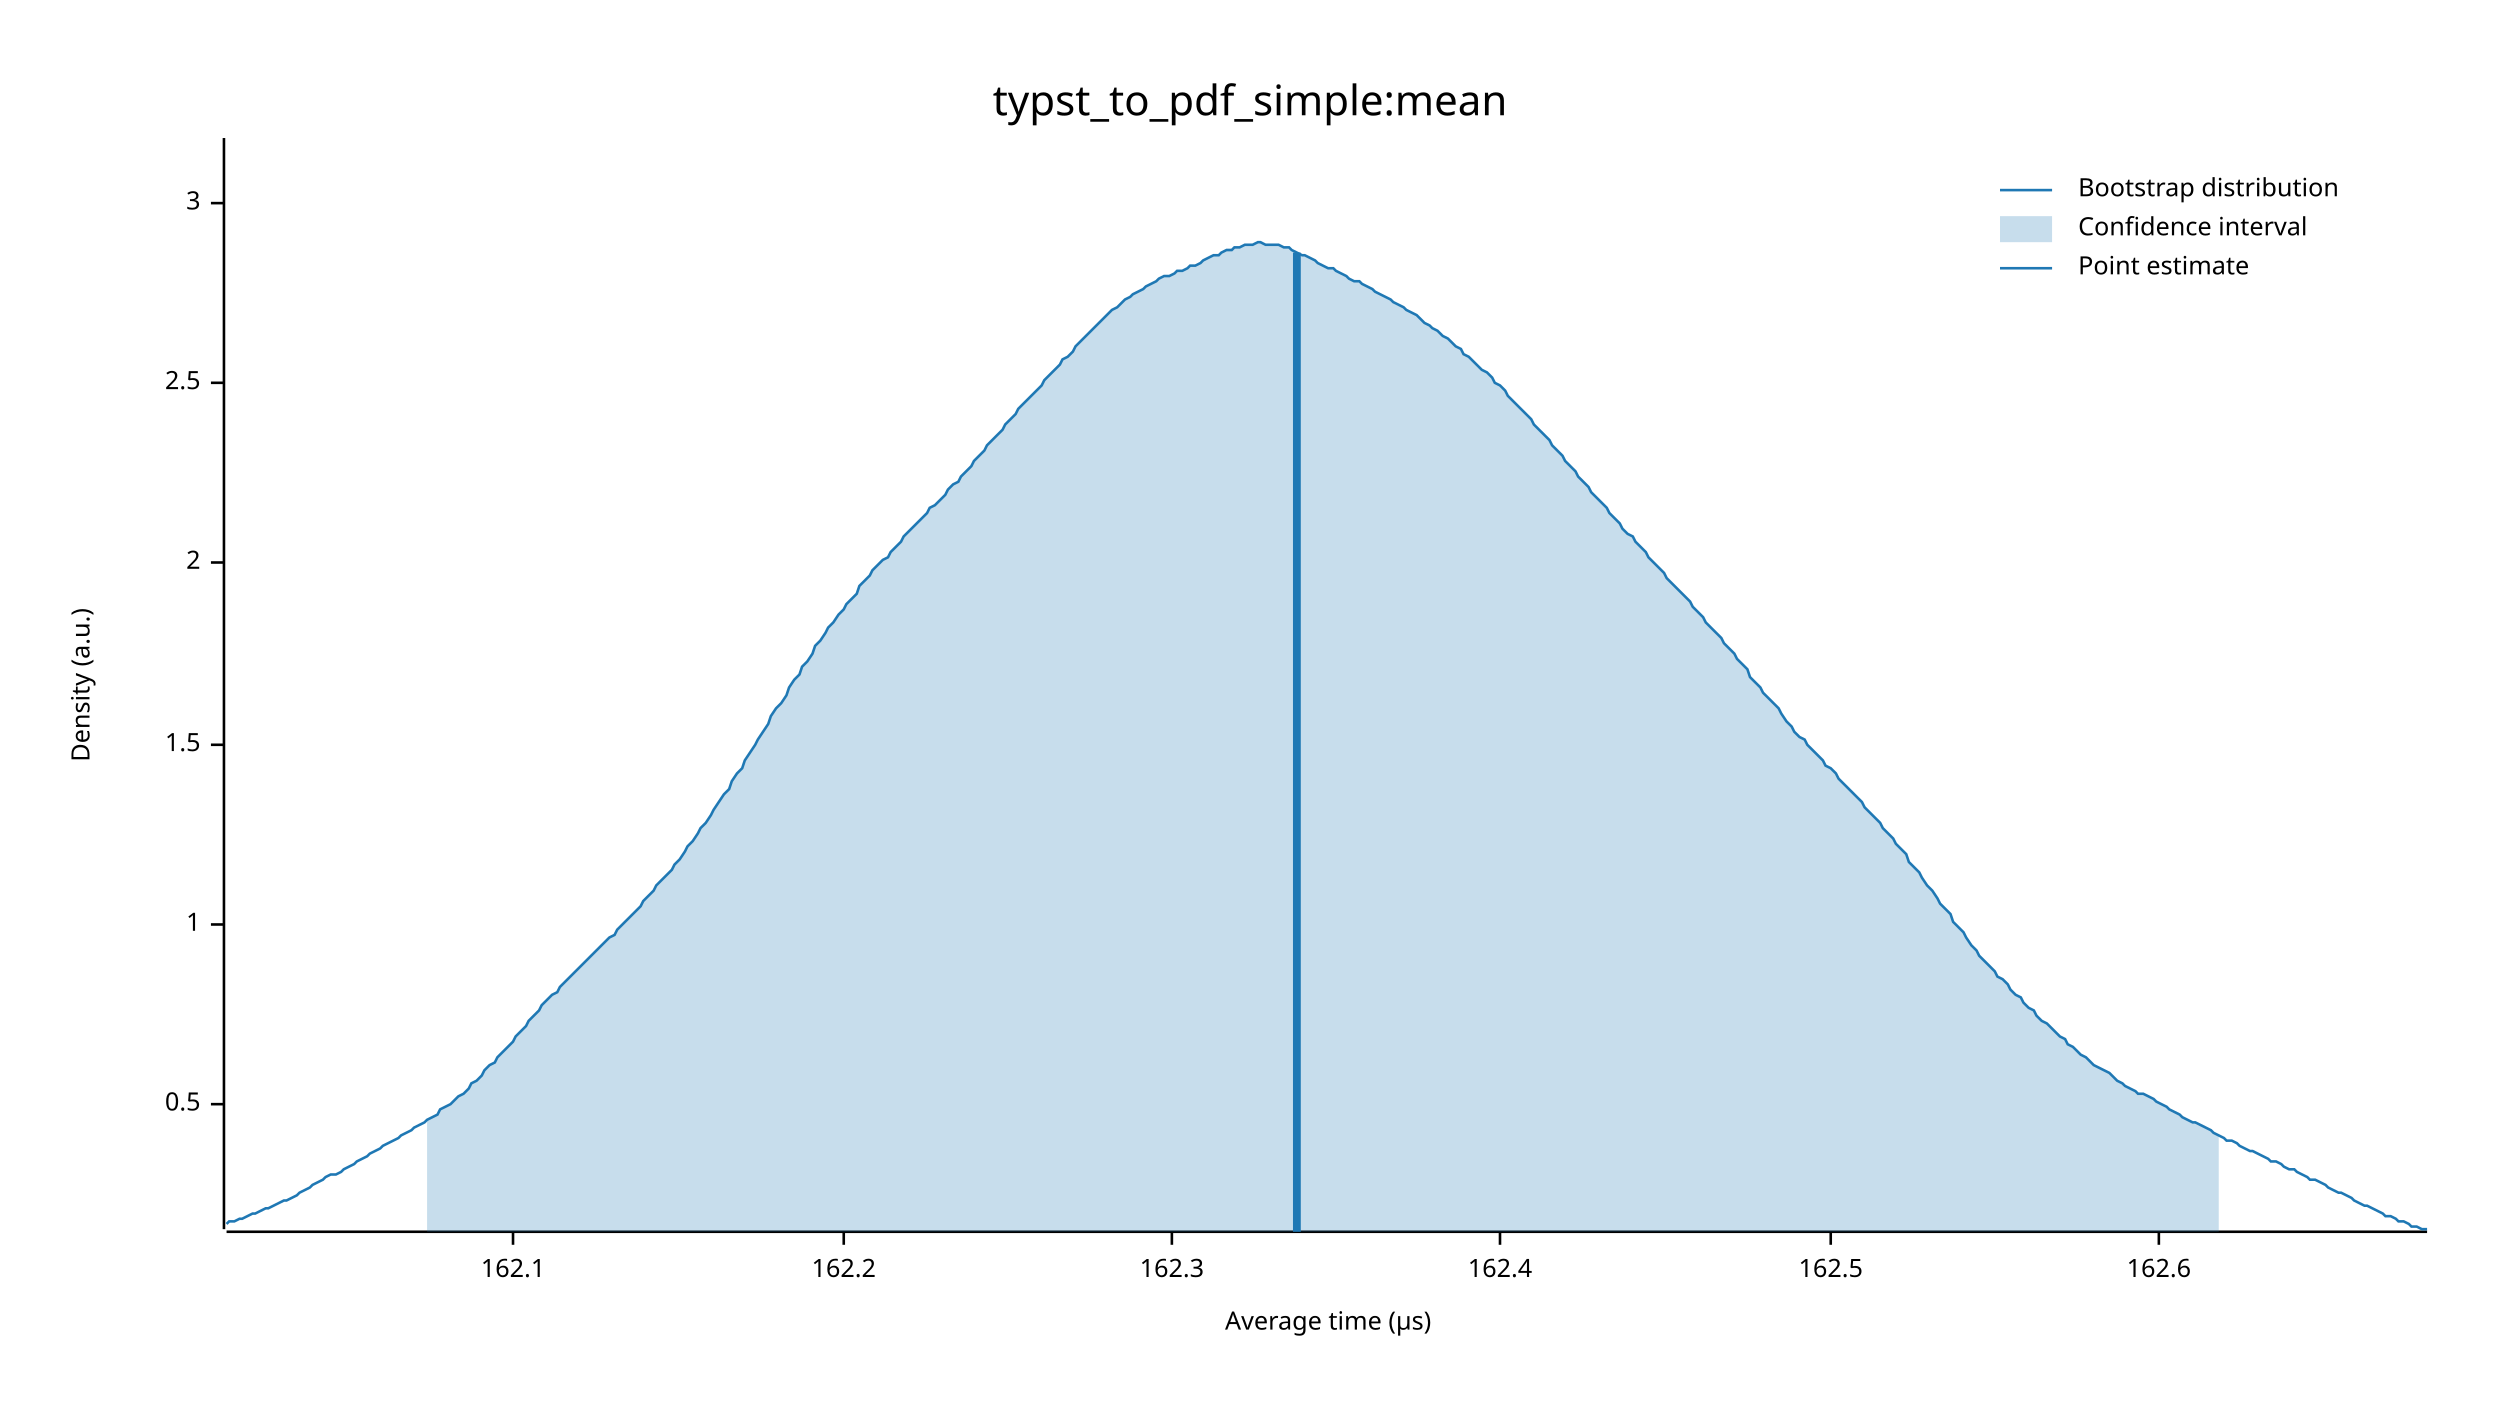
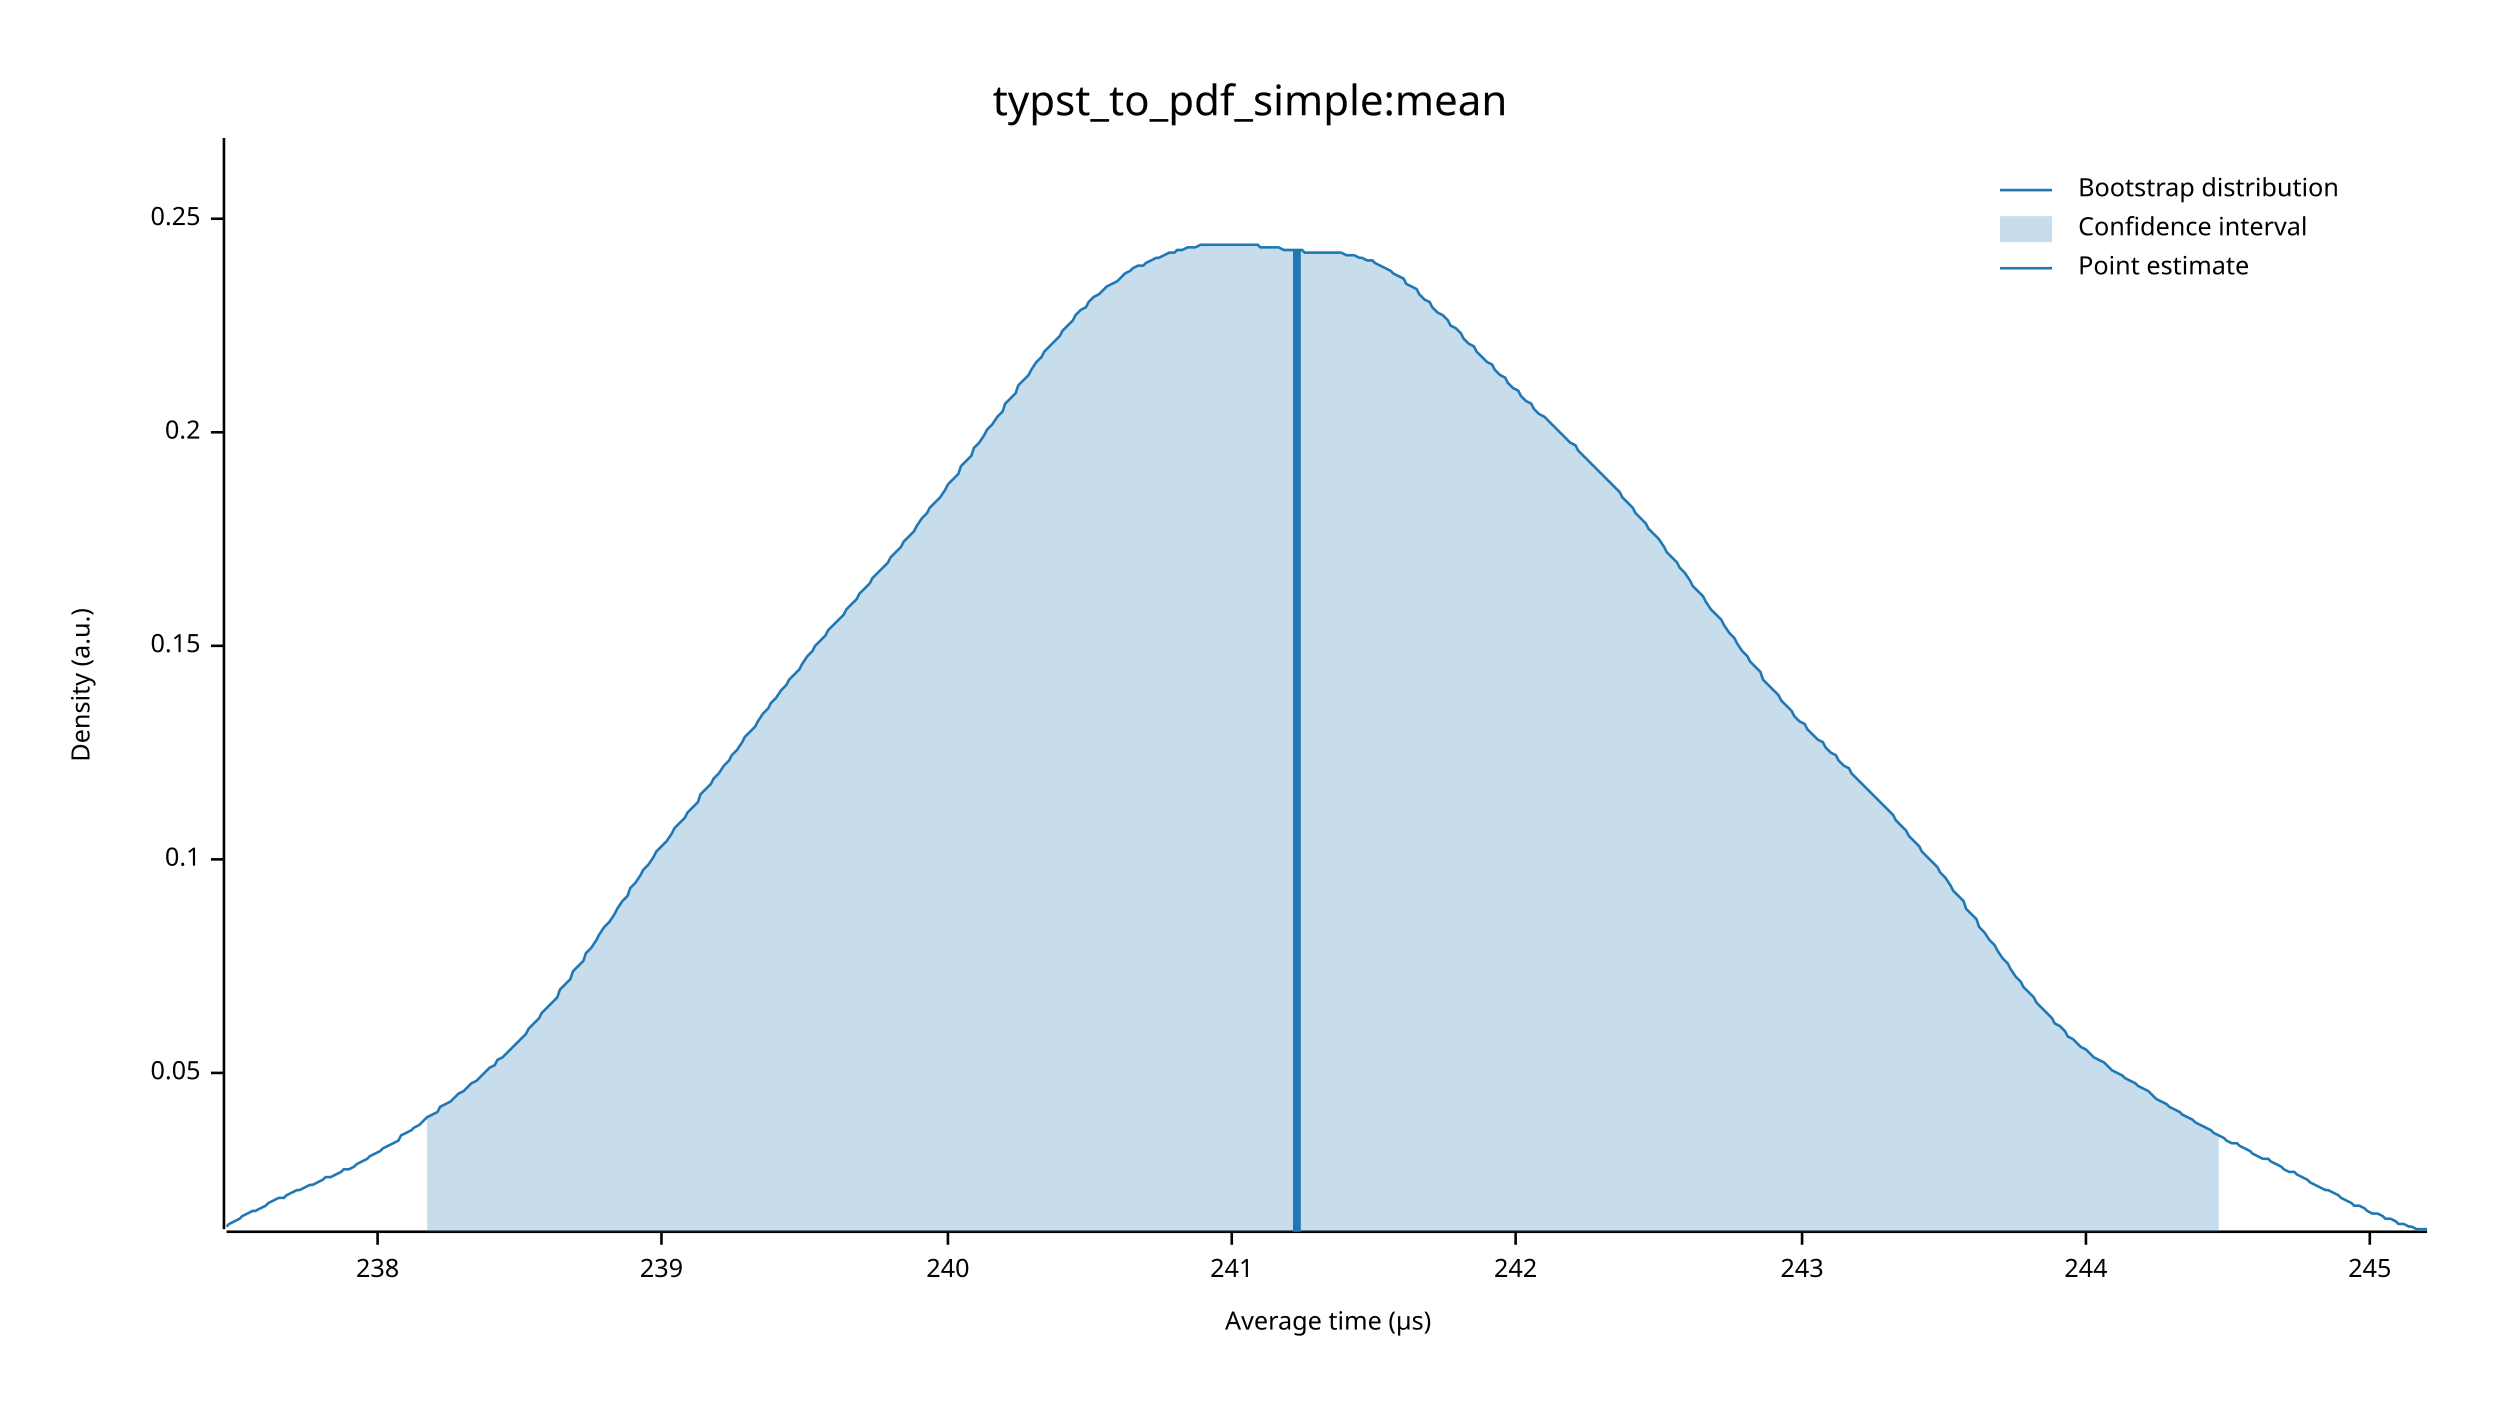
<svg xmlns="http://www.w3.org/2000/svg" width="960" height="540" viewBox="0 0 960 540">
  <text x="480" y="32" dy="0.76em" text-anchor="middle" font-family="sans-serif" font-size="16.129" opacity="1" fill="#000000">
typst_to_pdf_simple:mean
</text>
  <text x="27" y="263" dy="0.76em" text-anchor="middle" font-family="sans-serif" font-size="9.677" opacity="1" fill="#000000" transform="rotate(270, 27, 263)">
Density (a.u.)
</text>
  <text x="510" y="513" dy="-0.5ex" text-anchor="middle" font-family="sans-serif" font-size="9.677" opacity="1" fill="#000000">
Average time (µs)
</text>
  <polyline fill="none" opacity="1" stroke="#000000" stroke-width="1" points="86,53 86,472 " />
-   <text x="77" y="424" dy="0.5ex" text-anchor="end" font-family="sans-serif" font-size="9.677" opacity="1" fill="#000000">
- 0.5
+   <text x="77" y="412" dy="0.5ex" text-anchor="end" font-family="sans-serif" font-size="9.677" opacity="1" fill="#000000">
+ 0.05
</text>
-   <polyline fill="none" opacity="1" stroke="#000000" stroke-width="1" points="81,424 86,424 " />
-   <text x="77" y="355" dy="0.5ex" text-anchor="end" font-family="sans-serif" font-size="9.677" opacity="1" fill="#000000">
- 1
+   <polyline fill="none" opacity="1" stroke="#000000" stroke-width="1" points="81,412 86,412 " />
+   <text x="77" y="330" dy="0.5ex" text-anchor="end" font-family="sans-serif" font-size="9.677" opacity="1" fill="#000000">
+ 0.1
</text>
-   <polyline fill="none" opacity="1" stroke="#000000" stroke-width="1" points="81,355 86,355 " />
-   <text x="77" y="286" dy="0.5ex" text-anchor="end" font-family="sans-serif" font-size="9.677" opacity="1" fill="#000000">
- 1.5
+   <polyline fill="none" opacity="1" stroke="#000000" stroke-width="1" points="81,330 86,330 " />
+   <text x="77" y="248" dy="0.5ex" text-anchor="end" font-family="sans-serif" font-size="9.677" opacity="1" fill="#000000">
+ 0.15
</text>
-   <polyline fill="none" opacity="1" stroke="#000000" stroke-width="1" points="81,286 86,286 " />
-   <text x="77" y="216" dy="0.5ex" text-anchor="end" font-family="sans-serif" font-size="9.677" opacity="1" fill="#000000">
- 2
+   <polyline fill="none" opacity="1" stroke="#000000" stroke-width="1" points="81,248 86,248 " />
+   <text x="77" y="166" dy="0.5ex" text-anchor="end" font-family="sans-serif" font-size="9.677" opacity="1" fill="#000000">
+ 0.2
</text>
-   <polyline fill="none" opacity="1" stroke="#000000" stroke-width="1" points="81,216 86,216 " />
-   <text x="77" y="147" dy="0.5ex" text-anchor="end" font-family="sans-serif" font-size="9.677" opacity="1" fill="#000000">
- 2.5
+   <polyline fill="none" opacity="1" stroke="#000000" stroke-width="1" points="81,166 86,166 " />
+   <text x="77" y="84" dy="0.5ex" text-anchor="end" font-family="sans-serif" font-size="9.677" opacity="1" fill="#000000">
+ 0.25
</text>
-   <polyline fill="none" opacity="1" stroke="#000000" stroke-width="1" points="81,147 86,147 " />
-   <text x="77" y="78" dy="0.5ex" text-anchor="end" font-family="sans-serif" font-size="9.677" opacity="1" fill="#000000">
- 3
+   <polyline fill="none" opacity="1" stroke="#000000" stroke-width="1" points="81,84 86,84 " />
+   <polyline fill="none" opacity="1" stroke="#000000" stroke-width="1" points="87,473 932,473 " />
+   <text x="145" y="483" dy="0.76em" text-anchor="middle" font-family="sans-serif" font-size="9.677" opacity="1" fill="#000000">
+ 238
</text>
-   <polyline fill="none" opacity="1" stroke="#000000" stroke-width="1" points="81,78 86,78 " />
-   <polyline fill="none" opacity="1" stroke="#000000" stroke-width="1" points="87,473 932,473 " />
-   <text x="197" y="483" dy="0.76em" text-anchor="middle" font-family="sans-serif" font-size="9.677" opacity="1" fill="#000000">
- 162.1
+   <polyline fill="none" opacity="1" stroke="#000000" stroke-width="1" points="145,473 145,478 " />
+   <text x="254" y="483" dy="0.76em" text-anchor="middle" font-family="sans-serif" font-size="9.677" opacity="1" fill="#000000">
+ 239
</text>
-   <polyline fill="none" opacity="1" stroke="#000000" stroke-width="1" points="197,473 197,478 " />
-   <text x="324" y="483" dy="0.76em" text-anchor="middle" font-family="sans-serif" font-size="9.677" opacity="1" fill="#000000">
- 162.2
+   <polyline fill="none" opacity="1" stroke="#000000" stroke-width="1" points="254,473 254,478 " />
+   <text x="364" y="483" dy="0.76em" text-anchor="middle" font-family="sans-serif" font-size="9.677" opacity="1" fill="#000000">
+ 240
</text>
-   <polyline fill="none" opacity="1" stroke="#000000" stroke-width="1" points="324,473 324,478 " />
-   <text x="450" y="483" dy="0.76em" text-anchor="middle" font-family="sans-serif" font-size="9.677" opacity="1" fill="#000000">
- 162.3
+   <polyline fill="none" opacity="1" stroke="#000000" stroke-width="1" points="364,473 364,478 " />
+   <text x="473" y="483" dy="0.76em" text-anchor="middle" font-family="sans-serif" font-size="9.677" opacity="1" fill="#000000">
+ 241
</text>
-   <polyline fill="none" opacity="1" stroke="#000000" stroke-width="1" points="450,473 450,478 " />
-   <text x="576" y="483" dy="0.76em" text-anchor="middle" font-family="sans-serif" font-size="9.677" opacity="1" fill="#000000">
- 162.4
+   <polyline fill="none" opacity="1" stroke="#000000" stroke-width="1" points="473,473 473,478 " />
+   <text x="582" y="483" dy="0.76em" text-anchor="middle" font-family="sans-serif" font-size="9.677" opacity="1" fill="#000000">
+ 242
</text>
-   <polyline fill="none" opacity="1" stroke="#000000" stroke-width="1" points="576,473 576,478 " />
-   <text x="703" y="483" dy="0.76em" text-anchor="middle" font-family="sans-serif" font-size="9.677" opacity="1" fill="#000000">
- 162.5
+   <polyline fill="none" opacity="1" stroke="#000000" stroke-width="1" points="582,473 582,478 " />
+   <text x="692" y="483" dy="0.76em" text-anchor="middle" font-family="sans-serif" font-size="9.677" opacity="1" fill="#000000">
+ 243
</text>
-   <polyline fill="none" opacity="1" stroke="#000000" stroke-width="1" points="703,473 703,478 " />
-   <text x="829" y="483" dy="0.76em" text-anchor="middle" font-family="sans-serif" font-size="9.677" opacity="1" fill="#000000">
- 162.6
+   <polyline fill="none" opacity="1" stroke="#000000" stroke-width="1" points="692,473 692,478 " />
+   <text x="801" y="483" dy="0.76em" text-anchor="middle" font-family="sans-serif" font-size="9.677" opacity="1" fill="#000000">
+ 244
</text>
-   <polyline fill="none" opacity="1" stroke="#000000" stroke-width="1" points="829,473 829,478 " />
-   <polyline fill="none" opacity="1" stroke="#1F78B4" stroke-width="1" points="87,470 88,469 90,469 92,468 93,468 95,467 97,466 98,466 100,465 102,464 103,464 105,463 107,462 109,461 110,461 112,460 114,459 115,458 117,457 119,456 120,455 122,454 124,453 125,452 127,451 129,451 131,450 132,449 134,448 136,447 137,446 139,445 141,444 142,443 144,442 146,441 147,440 149,439 151,438 153,437 154,436 156,435 158,434 159,433 161,432 163,431 164,430 166,429 168,428 169,426 171,425 173,424 175,422 176,421 178,420 180,418 181,416 183,415 185,413 186,411 188,409 190,408 191,406 193,404 195,402 197,400 198,398 200,396 202,394 203,392 205,390 207,388 208,386 210,384 212,382 214,381 215,379 217,377 219,375 220,374 222,372 224,370 225,369 227,367 229,365 230,364 232,362 234,360 236,359 237,357 239,355 241,353 242,352 244,350 246,348 247,346 249,344 251,342 252,340 254,338 256,336 258,334 259,332 261,330 263,327 264,325 266,323 268,320 269,318 271,316 273,313 274,311 276,308 278,305 280,303 281,300 283,297 285,295 286,292 288,289 290,286 291,284 293,281 295,278 296,275 298,272 300,270 302,267 303,264 305,261 307,259 308,256 310,254 312,251 313,248 315,246 317,243 318,241 320,239 322,236 324,234 325,232 327,230 329,228 330,225 332,223 334,221 335,219 337,217 339,215 341,214 342,212 344,210 346,208 347,206 349,204 351,202 352,201 354,199 356,197 357,195 359,194 361,192 363,190 364,188 366,186 368,185 369,183 371,181 373,179 374,177 376,175 378,173 379,171 381,169 383,167 385,165 386,163 388,161 390,159 391,157 393,155 395,153 396,152 398,150 400,148 401,146 403,144 405,142 407,140 408,138 410,137 412,135 413,133 415,131 417,129 418,128 420,126 422,124 423,123 425,121 427,119 429,118 430,117 432,115 434,114 435,113 437,112 439,111 440,110 442,109 444,108 445,107 447,106 449,106 451,105 452,104 454,104 456,103 457,102 459,102 461,101 462,100 464,99 466,98 468,98 469,97 471,96 473,96 474,95 476,95 478,94 479,94 481,94 483,93 484,93 486,94 488,94 490,94 491,94 493,95 495,95 496,96 498,97 500,98 501,98 503,99 505,100 506,101 508,102 510,103 512,103 513,104 515,105 517,106 518,107 520,108 522,108 523,109 525,110 527,111 528,112 530,113 532,114 534,115 535,116 537,117 539,118 540,119 542,120 544,121 545,122 547,124 549,125 550,126 552,127 554,129 556,130 557,131 559,133 561,134 562,136 564,137 566,139 567,140 569,142 571,143 573,145 574,147 576,148 578,150 579,152 581,154 583,156 584,157 586,159 588,161 589,163 591,165 593,167 595,169 596,171 598,173 600,175 601,177 603,179 605,181 606,183 608,185 610,187 611,189 613,191 615,193 617,195 618,197 620,199 622,201 623,203 625,205 627,206 628,208 630,210 632,212 633,214 635,216 637,218 639,220 640,222 642,224 644,226 645,227 647,229 649,231 650,233 652,235 654,237 655,239 657,241 659,243 661,245 662,247 664,249 666,251 667,253 669,255 671,257 672,260 674,262 676,264 677,266 679,268 681,270 683,272 684,274 686,277 688,279 689,281 691,283 693,284 694,286 696,288 698,290 700,292 701,294 703,295 705,297 706,299 708,301 710,303 711,304 713,306 715,308 716,310 718,312 720,314 722,316 723,318 725,320 727,322 728,324 730,326 732,328 733,331 735,333 737,335 738,337 740,340 742,342 744,345 745,347 747,349 749,351 750,354 752,356 754,358 755,360 757,363 759,365 760,367 762,369 764,371 766,373 767,375 769,376 771,378 772,380 774,382 776,383 777,385 779,387 781,388 782,390 784,392 786,393 788,395 789,396 791,398 793,399 794,401 796,402 798,404 799,405 801,406 803,408 804,409 806,410 808,411 810,412 811,413 813,415 815,416 816,417 818,418 820,419 821,420 823,420 825,421 827,422 828,423 830,424 832,425 833,426 835,427 837,428 838,429 840,430 842,431 843,431 845,432 847,433 849,434 850,435 852,436 854,437 855,438 857,438 859,439 860,440 862,441 864,442 865,442 867,443 869,444 871,445 872,446 874,446 876,447 877,448 879,449 881,449 882,450 884,451 886,452 887,453 889,453 891,454 893,455 894,456 896,457 898,458 899,458 901,459 903,460 904,461 906,462 908,463 909,463 911,464 913,465 915,466 916,467 918,467 920,468 921,469 923,469 925,470 926,471 928,471 930,472 932,472 " />
-   <polygon opacity="0.25" fill="#1F78B4" points="164,430 166,429 168,428 169,426 171,425 173,424 175,422 176,421 178,420 180,418 181,416 183,415 185,413 186,411 188,409 190,408 191,406 193,404 195,402 197,400 198,398 200,396 202,394 203,392 205,390 207,388 208,386 210,384 212,382 214,381 215,379 217,377 219,375 220,374 222,372 224,370 225,369 227,367 229,365 230,364 232,362 234,360 236,359 237,357 239,355 241,353 242,352 244,350 246,348 247,346 249,344 251,342 252,340 254,338 256,336 258,334 259,332 261,330 263,327 264,325 266,323 268,320 269,318 271,316 273,313 274,311 276,308 278,305 280,303 281,300 283,297 285,295 286,292 288,289 290,286 291,284 293,281 295,278 296,275 298,272 300,270 302,267 303,264 305,261 307,259 308,256 310,254 312,251 313,248 315,246 317,243 318,241 320,239 322,236 324,234 325,232 327,230 329,228 330,225 332,223 334,221 335,219 337,217 339,215 341,214 342,212 344,210 346,208 347,206 349,204 351,202 352,201 354,199 356,197 357,195 359,194 361,192 363,190 364,188 366,186 368,185 369,183 371,181 373,179 374,177 376,175 378,173 379,171 381,169 383,167 385,165 386,163 388,161 390,159 391,157 393,155 395,153 396,152 398,150 400,148 401,146 403,144 405,142 407,140 408,138 410,137 412,135 413,133 415,131 417,129 418,128 420,126 422,124 423,123 425,121 427,119 429,118 430,117 432,115 434,114 435,113 437,112 439,111 440,110 442,109 444,108 445,107 447,106 449,106 451,105 452,104 454,104 456,103 457,102 459,102 461,101 462,100 464,99 466,98 468,98 469,97 471,96 473,96 474,95 476,95 478,94 479,94 481,94 483,93 484,93 486,94 488,94 490,94 491,94 493,95 495,95 496,96 498,97 500,98 501,98 503,99 505,100 506,101 508,102 510,103 512,103 513,104 515,105 517,106 518,107 520,108 522,108 523,109 525,110 527,111 528,112 530,113 532,114 534,115 535,116 537,117 539,118 540,119 542,120 544,121 545,122 547,124 549,125 550,126 552,127 554,129 556,130 557,131 559,133 561,134 562,136 564,137 566,139 567,140 569,142 571,143 573,145 574,147 576,148 578,150 579,152 581,154 583,156 584,157 586,159 588,161 589,163 591,165 593,167 595,169 596,171 598,173 600,175 601,177 603,179 605,181 606,183 608,185 610,187 611,189 613,191 615,193 617,195 618,197 620,199 622,201 623,203 625,205 627,206 628,208 630,210 632,212 633,214 635,216 637,218 639,220 640,222 642,224 644,226 645,227 647,229 649,231 650,233 652,235 654,237 655,239 657,241 659,243 661,245 662,247 664,249 666,251 667,253 669,255 671,257 672,260 674,262 676,264 677,266 679,268 681,270 683,272 684,274 686,277 688,279 689,281 691,283 693,284 694,286 696,288 698,290 700,292 701,294 703,295 705,297 706,299 708,301 710,303 711,304 713,306 715,308 716,310 718,312 720,314 722,316 723,318 725,320 727,322 728,324 730,326 732,328 733,331 735,333 737,335 738,337 740,340 742,342 744,345 745,347 747,349 749,351 750,354 752,356 754,358 755,360 757,363 759,365 760,367 762,369 764,371 766,373 767,375 769,376 771,378 772,380 774,382 776,383 777,385 779,387 781,388 782,390 784,392 786,393 788,395 789,396 791,398 793,399 794,401 796,402 798,404 799,405 801,406 803,408 804,409 806,410 808,411 810,412 811,413 813,415 815,416 816,417 818,418 820,419 821,420 823,420 825,421 827,422 828,423 830,424 832,425 833,426 835,427 837,428 838,429 840,430 842,431 843,431 845,432 847,433 849,434 850,435 852,436 852,473 164,473 " />
-   <polyline fill="none" opacity="1" stroke="#1F78B4" stroke-width="3" points="498,473 498,97 " />
+   <polyline fill="none" opacity="1" stroke="#000000" stroke-width="1" points="801,473 801,478 " />
+   <text x="910" y="483" dy="0.76em" text-anchor="middle" font-family="sans-serif" font-size="9.677" opacity="1" fill="#000000">
+ 245
+ </text>
+   <polyline fill="none" opacity="1" stroke="#000000" stroke-width="1" points="910,473 910,478 " />
+   <polyline fill="none" opacity="1" stroke="#1F78B4" stroke-width="1" points="87,471 88,470 90,469 92,468 93,467 95,466 97,465 98,465 100,464 102,463 103,462 105,461 107,460 109,460 110,459 112,458 114,457 115,457 117,456 119,455 120,455 122,454 124,453 125,452 127,452 129,451 131,450 132,449 134,449 136,448 137,447 139,446 141,445 142,444 144,443 146,442 147,441 149,440 151,439 153,438 154,436 156,435 158,434 159,433 161,432 163,430 164,429 166,428 168,427 169,425 171,424 173,423 175,421 176,420 178,419 180,417 181,416 183,415 185,413 186,412 188,410 190,409 191,407 193,406 195,404 197,402 198,401 200,399 202,397 203,395 205,393 207,391 208,389 210,387 212,385 214,383 215,380 217,378 219,376 220,373 222,371 224,369 225,366 227,364 229,361 230,359 232,356 234,354 236,351 237,349 239,346 241,344 242,341 244,339 246,336 247,334 249,332 251,329 252,327 254,325 256,323 258,320 259,318 261,316 263,314 264,312 266,310 268,308 269,305 271,303 273,301 274,299 276,297 278,294 280,292 281,290 283,288 285,285 286,283 288,281 290,279 291,277 293,274 295,272 296,270 298,268 300,265 302,263 303,261 305,259 307,257 308,255 310,252 312,250 313,248 315,246 317,244 318,242 320,240 322,238 324,236 325,234 327,232 329,230 330,228 332,226 334,224 335,222 337,220 339,218 341,216 342,214 344,212 346,210 347,208 349,206 351,204 352,202 354,199 356,197 357,195 359,193 361,191 363,188 364,186 366,184 368,182 369,179 371,177 373,175 374,172 376,170 378,167 379,165 381,163 383,160 385,158 386,155 388,153 390,151 391,148 393,146 395,144 396,142 398,139 400,137 401,135 403,133 405,131 407,129 408,127 410,125 412,123 413,121 415,119 417,118 418,116 420,114 422,113 423,112 425,110 427,109 429,108 430,107 432,105 434,104 435,103 437,102 439,102 440,101 442,100 444,99 445,99 447,98 449,97 451,97 452,96 454,96 456,95 457,95 459,95 461,94 462,94 464,94 466,94 468,94 469,94 471,94 473,94 474,94 476,94 478,94 479,94 481,94 483,94 484,95 486,95 488,95 490,95 491,95 493,96 495,96 496,96 498,96 500,96 501,97 503,97 505,97 506,97 508,97 510,97 512,97 513,97 515,97 517,98 518,98 520,98 522,99 523,99 525,100 527,100 528,101 530,102 532,103 534,104 535,105 537,106 539,107 540,109 542,110 544,111 545,113 547,115 549,116 550,118 552,120 554,121 556,123 557,125 559,126 561,128 562,130 564,132 566,133 567,135 569,137 571,139 573,140 574,142 576,144 578,145 579,147 581,149 583,150 584,152 586,154 588,155 589,157 591,159 593,160 595,162 596,163 598,165 600,167 601,168 603,170 605,171 606,173 608,175 610,177 611,178 613,180 615,182 617,184 618,185 620,187 622,189 623,191 625,193 627,195 628,197 630,199 632,201 633,203 635,205 637,207 639,210 640,212 642,214 644,216 645,218 647,220 649,223 650,225 652,227 654,229 655,231 657,234 659,236 661,238 662,240 664,243 666,245 667,247 669,250 671,252 672,254 674,256 676,258 677,261 679,263 681,265 683,267 684,269 686,271 688,273 689,275 691,277 693,278 694,280 696,282 698,284 700,285 701,287 703,289 705,290 706,292 708,294 710,295 711,297 713,299 715,301 716,302 718,304 720,306 722,308 723,309 725,311 727,313 728,315 730,317 732,319 733,321 735,323 737,325 738,327 740,329 742,331 744,333 745,335 747,337 749,340 750,342 752,344 754,346 755,349 757,351 759,353 760,356 762,358 764,361 766,363 767,365 769,368 771,370 772,372 774,375 776,377 777,379 779,381 781,383 782,385 784,387 786,389 788,391 789,393 791,394 793,396 794,398 796,399 798,401 799,402 801,403 803,405 804,406 806,407 808,408 810,410 811,411 813,412 815,413 816,414 818,415 820,416 821,417 823,418 825,419 827,421 828,422 830,423 832,424 833,425 835,426 837,427 838,428 840,429 842,430 843,431 845,432 847,433 849,434 850,435 852,436 854,437 855,438 857,439 859,439 860,440 862,441 864,442 865,443 867,444 869,445 871,445 872,446 874,447 876,448 877,449 879,450 881,450 882,451 884,452 886,453 887,454 889,455 891,456 893,457 894,457 896,458 898,459 899,460 901,461 903,462 904,463 906,463 908,464 909,465 911,466 913,466 915,467 916,468 918,468 920,469 921,470 923,470 925,471 926,471 928,472 930,472 932,472 " />
+   <polygon opacity="0.25" fill="#1F78B4" points="164,429 166,428 168,427 169,425 171,424 173,423 175,421 176,420 178,419 180,417 181,416 183,415 185,413 186,412 188,410 190,409 191,407 193,406 195,404 197,402 198,401 200,399 202,397 203,395 205,393 207,391 208,389 210,387 212,385 214,383 215,380 217,378 219,376 220,373 222,371 224,369 225,366 227,364 229,361 230,359 232,356 234,354 236,351 237,349 239,346 241,344 242,341 244,339 246,336 247,334 249,332 251,329 252,327 254,325 256,323 258,320 259,318 261,316 263,314 264,312 266,310 268,308 269,305 271,303 273,301 274,299 276,297 278,294 280,292 281,290 283,288 285,285 286,283 288,281 290,279 291,277 293,274 295,272 296,270 298,268 300,265 302,263 303,261 305,259 307,257 308,255 310,252 312,250 313,248 315,246 317,244 318,242 320,240 322,238 324,236 325,234 327,232 329,230 330,228 332,226 334,224 335,222 337,220 339,218 341,216 342,214 344,212 346,210 347,208 349,206 351,204 352,202 354,199 356,197 357,195 359,193 361,191 363,188 364,186 366,184 368,182 369,179 371,177 373,175 374,172 376,170 378,167 379,165 381,163 383,160 385,158 386,155 388,153 390,151 391,148 393,146 395,144 396,142 398,139 400,137 401,135 403,133 405,131 407,129 408,127 410,125 412,123 413,121 415,119 417,118 418,116 420,114 422,113 423,112 425,110 427,109 429,108 430,107 432,105 434,104 435,103 437,102 439,102 440,101 442,100 444,99 445,99 447,98 449,97 451,97 452,96 454,96 456,95 457,95 459,95 461,94 462,94 464,94 466,94 468,94 469,94 471,94 473,94 474,94 476,94 478,94 479,94 481,94 483,94 484,95 486,95 488,95 490,95 491,95 493,96 495,96 496,96 498,96 500,96 501,97 503,97 505,97 506,97 508,97 510,97 512,97 513,97 515,97 517,98 518,98 520,98 522,99 523,99 525,100 527,100 528,101 530,102 532,103 534,104 535,105 537,106 539,107 540,109 542,110 544,111 545,113 547,115 549,116 550,118 552,120 554,121 556,123 557,125 559,126 561,128 562,130 564,132 566,133 567,135 569,137 571,139 573,140 574,142 576,144 578,145 579,147 581,149 583,150 584,152 586,154 588,155 589,157 591,159 593,160 595,162 596,163 598,165 600,167 601,168 603,170 605,171 606,173 608,175 610,177 611,178 613,180 615,182 617,184 618,185 620,187 622,189 623,191 625,193 627,195 628,197 630,199 632,201 633,203 635,205 637,207 639,210 640,212 642,214 644,216 645,218 647,220 649,223 650,225 652,227 654,229 655,231 657,234 659,236 661,238 662,240 664,243 666,245 667,247 669,250 671,252 672,254 674,256 676,258 677,261 679,263 681,265 683,267 684,269 686,271 688,273 689,275 691,277 693,278 694,280 696,282 698,284 700,285 701,287 703,289 705,290 706,292 708,294 710,295 711,297 713,299 715,301 716,302 718,304 720,306 722,308 723,309 725,311 727,313 728,315 730,317 732,319 733,321 735,323 737,325 738,327 740,329 742,331 744,333 745,335 747,337 749,340 750,342 752,344 754,346 755,349 757,351 759,353 760,356 762,358 764,361 766,363 767,365 769,368 771,370 772,372 774,375 776,377 777,379 779,381 781,383 782,385 784,387 786,389 788,391 789,393 791,394 793,396 794,398 796,399 798,401 799,402 801,403 803,405 804,406 806,407 808,408 810,410 811,411 813,412 815,413 816,414 818,415 820,416 821,417 823,418 825,419 827,421 828,422 830,423 832,424 833,425 835,426 837,427 838,428 840,429 842,430 843,431 845,432 847,433 849,434 850,435 852,436 852,473 164,473 " />
+   <polyline fill="none" opacity="1" stroke="#1F78B4" stroke-width="3" points="498,473 498,96 " />
  <text x="798" y="68" dy="0.76em" text-anchor="start" font-family="sans-serif" font-size="9.677" opacity="1" fill="#000000">
Bootstrap distribution
</text>
  <text x="798" y="83" dy="0.76em" text-anchor="start" font-family="sans-serif" font-size="9.677" opacity="1" fill="#000000">
Confidence interval
</text>
  <text x="798" y="98" dy="0.76em" text-anchor="start" font-family="sans-serif" font-size="9.677" opacity="1" fill="#000000">
Point estimate
</text>
  <polyline fill="none" opacity="1" stroke="#1F78B4" stroke-width="1" points="768,73 788,73 " />
  <rect x="768" y="83" width="20" height="10" opacity="0.25" fill="#1F78B4" stroke="none" />
  <polyline fill="none" opacity="1" stroke="#1F78B4" stroke-width="1" points="768,103 788,103 " />
</svg>
